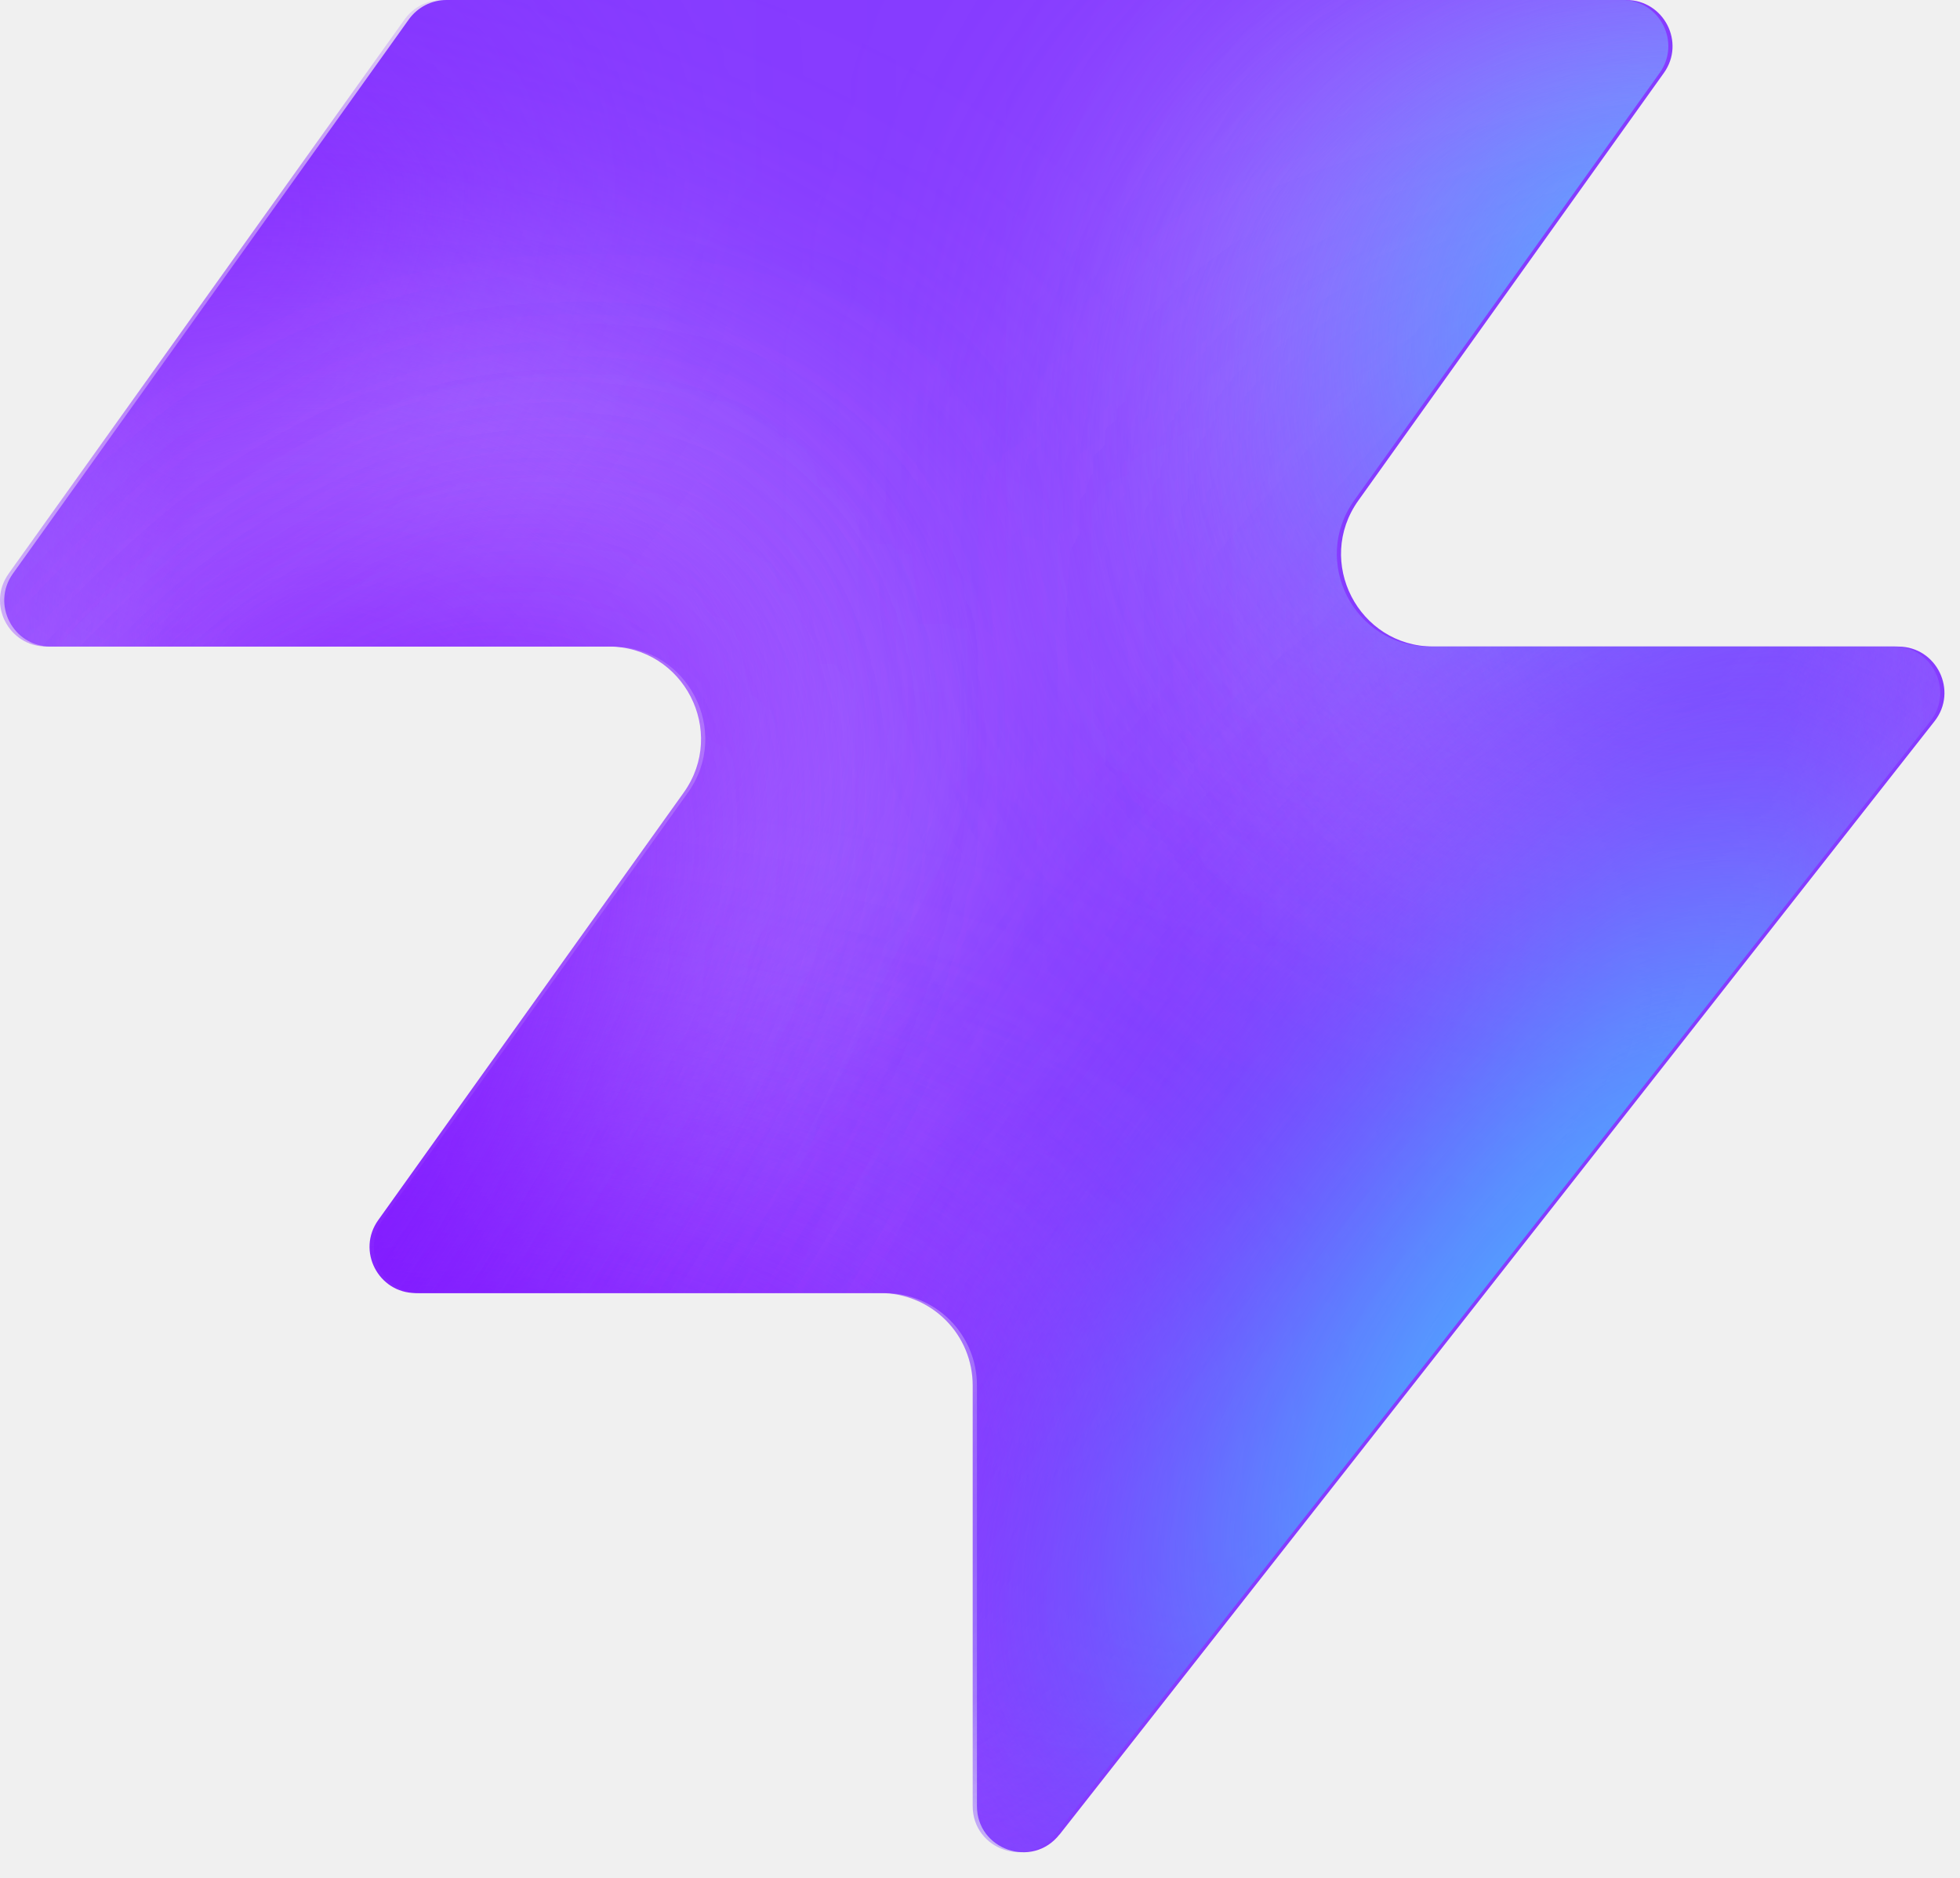
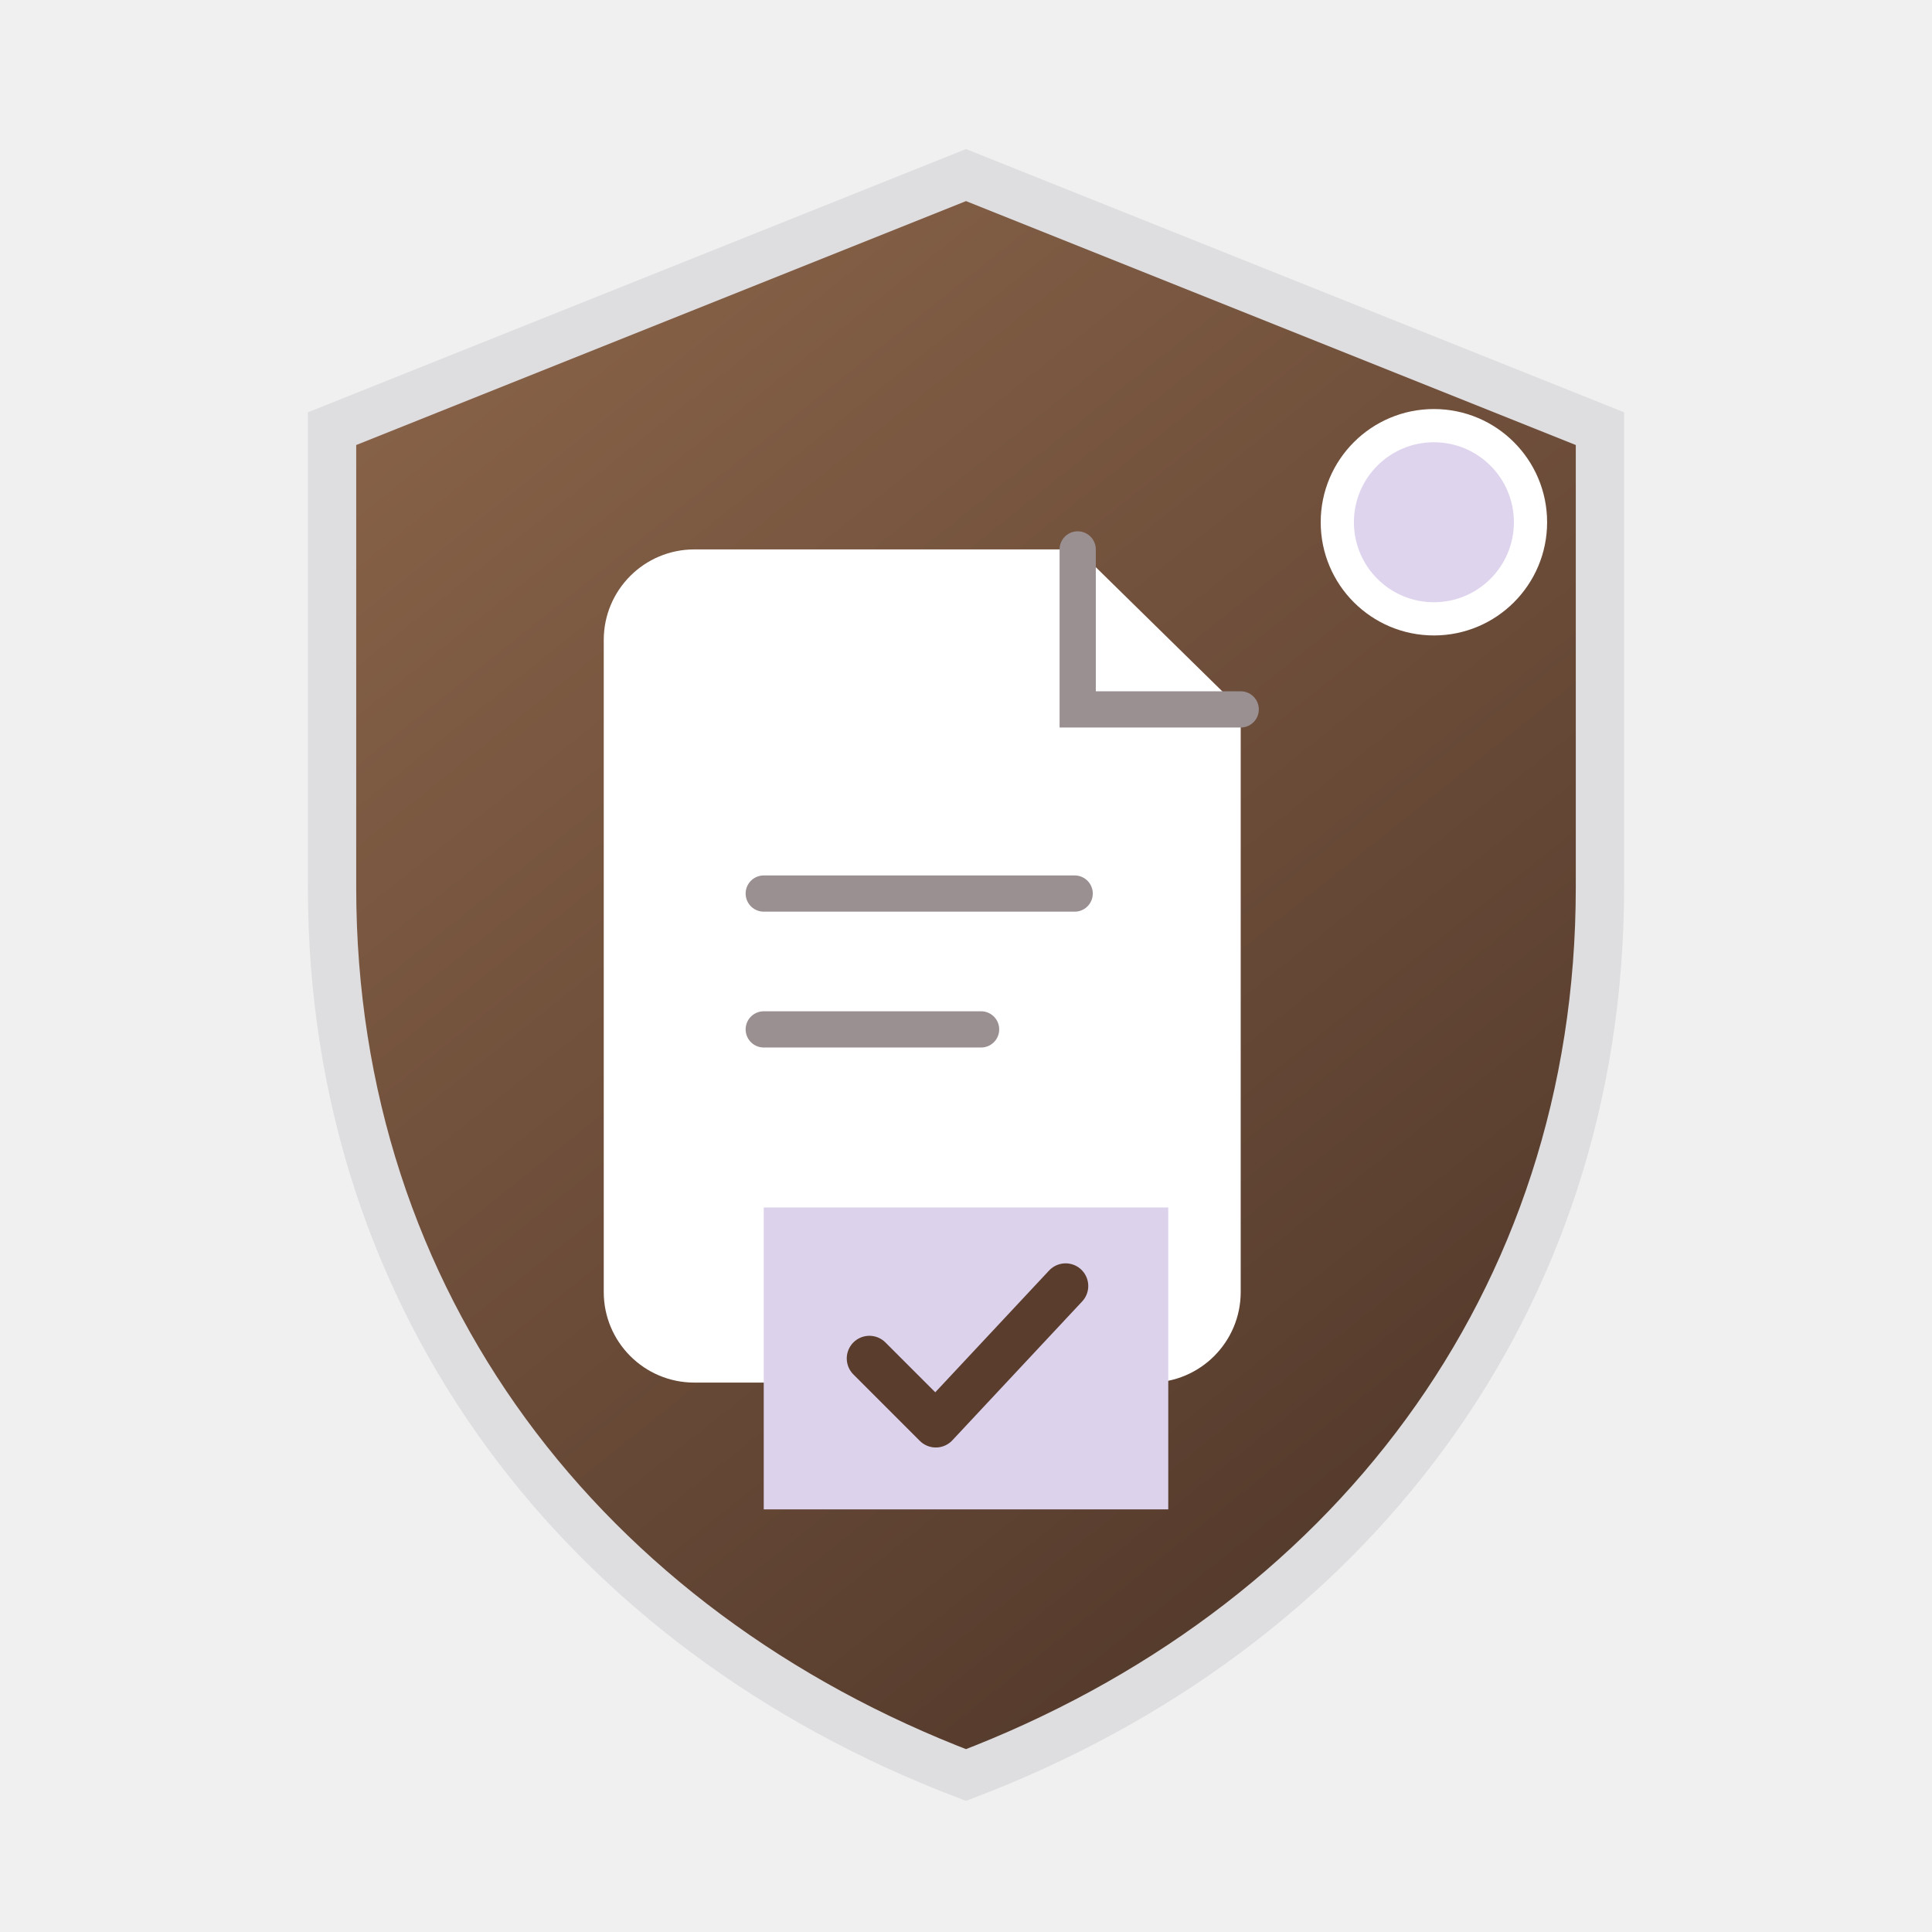
- <svg xmlns="http://www.w3.org/2000/svg" width="48" height="46" fill="none" viewBox="0 0 48 46">
-   <path fill="#863bff" d="M25.946 44.938c-.664.845-2.021.375-2.021-.698V33.937a2.26 2.26 0 0 0-2.262-2.262H10.287c-.92 0-1.456-1.04-.92-1.788l7.48-10.471c1.07-1.497 0-3.578-1.842-3.578H1.237c-.92 0-1.456-1.04-.92-1.788L10.013.474c.214-.297.556-.474.92-.474h28.894c.92 0 1.456 1.04.92 1.788l-7.48 10.471c-1.07 1.498 0 3.579 1.842 3.579h11.377c.943 0 1.473 1.088.89 1.83L25.947 44.94z" style="fill:#863bff;fill:color(display-p3 .525 .23 1);fill-opacity:1" />
-   <mask id="a" width="48" height="46" x="0" y="0" maskUnits="userSpaceOnUse" style="mask-type:alpha">
-     <path fill="#000" d="M25.842 44.938c-.664.844-2.021.375-2.021-.698V33.937a2.26 2.26 0 0 0-2.262-2.262H10.183c-.92 0-1.456-1.04-.92-1.788l7.48-10.471c1.07-1.498 0-3.579-1.842-3.579H1.133c-.92 0-1.456-1.04-.92-1.787L9.91.473c.214-.297.556-.474.92-.474h28.894c.92 0 1.456 1.04.92 1.788l-7.48 10.471c-1.07 1.498 0 3.578 1.842 3.578h11.377c.943 0 1.473 1.088.89 1.832L25.843 44.94z" style="fill:#000;fill-opacity:1" />
-   </mask>
-   <g mask="url(#a)">
-     <g filter="url(#b)">
-       <ellipse cx="5.508" cy="14.704" fill="#ede6ff" rx="5.508" ry="14.704" style="fill:#ede6ff;fill:color(display-p3 .927 .903 1);fill-opacity:1" transform="matrix(.00324 1 1 -.00324 -4.47 31.516)" />
-     </g>
-     <g filter="url(#c)">
-       <ellipse cx="10.399" cy="29.851" fill="#ede6ff" rx="10.399" ry="29.851" style="fill:#ede6ff;fill:color(display-p3 .927 .903 1);fill-opacity:1" transform="matrix(.00324 1 1 -.00324 -39.328 7.883)" />
-     </g>
-     <g filter="url(#d)">
-       <ellipse cx="5.508" cy="30.487" fill="#7e14ff" rx="5.508" ry="30.487" style="fill:#7e14ff;fill:color(display-p3 .492 .077 1);fill-opacity:1" transform="rotate(89.814 -25.913 -14.639)scale(1 -1)" />
-     </g>
-     <g filter="url(#e)">
-       <ellipse cx="5.508" cy="30.599" fill="#7e14ff" rx="5.508" ry="30.599" style="fill:#7e14ff;fill:color(display-p3 .492 .077 1);fill-opacity:1" transform="rotate(89.814 -32.644 -3.334)scale(1 -1)" />
-     </g>
-     <g filter="url(#f)">
-       <ellipse cx="5.508" cy="30.599" fill="#7e14ff" rx="5.508" ry="30.599" style="fill:#7e14ff;fill:color(display-p3 .492 .077 1);fill-opacity:1" transform="matrix(.00324 1 1 -.00324 -34.34 30.47)" />
-     </g>
-     <g filter="url(#g)">
-       <ellipse cx="14.072" cy="22.078" fill="#ede6ff" rx="14.072" ry="22.078" style="fill:#ede6ff;fill:color(display-p3 .927 .903 1);fill-opacity:1" transform="rotate(93.35 24.506 48.493)scale(-1 1)" />
-     </g>
-     <g filter="url(#h)">
-       <ellipse cx="3.47" cy="21.501" fill="#7e14ff" rx="3.47" ry="21.501" style="fill:#7e14ff;fill:color(display-p3 .492 .077 1);fill-opacity:1" transform="rotate(89.009 28.708 47.59)scale(-1 1)" />
-     </g>
-     <g filter="url(#i)">
-       <ellipse cx="3.47" cy="21.501" fill="#7e14ff" rx="3.47" ry="21.501" style="fill:#7e14ff;fill:color(display-p3 .492 .077 1);fill-opacity:1" transform="rotate(89.009 28.708 47.59)scale(-1 1)" />
-     </g>
-     <g filter="url(#j)">
-       <ellipse cx=".387" cy="8.972" fill="#7e14ff" rx="4.407" ry="29.108" style="fill:#7e14ff;fill:color(display-p3 .492 .077 1);fill-opacity:1" transform="rotate(39.51 .387 8.972)" />
-     </g>
-     <g filter="url(#k)">
-       <ellipse cx="47.523" cy="-6.092" fill="#7e14ff" rx="4.407" ry="29.108" style="fill:#7e14ff;fill:color(display-p3 .492 .077 1);fill-opacity:1" transform="rotate(37.892 47.523 -6.092)" />
-     </g>
-     <g filter="url(#l)">
-       <ellipse cx="41.412" cy="6.333" fill="#47bfff" rx="5.971" ry="9.665" style="fill:#47bfff;fill:color(display-p3 .28 .748 1);fill-opacity:1" transform="rotate(37.892 41.412 6.333)" />
-     </g>
-     <g filter="url(#m)">
-       <ellipse cx="-1.879" cy="38.332" fill="#7e14ff" rx="4.407" ry="29.108" style="fill:#7e14ff;fill:color(display-p3 .492 .077 1);fill-opacity:1" transform="rotate(37.892 -1.88 38.332)" />
-     </g>
-     <g filter="url(#n)">
-       <ellipse cx="-1.879" cy="38.332" fill="#7e14ff" rx="4.407" ry="29.108" style="fill:#7e14ff;fill:color(display-p3 .492 .077 1);fill-opacity:1" transform="rotate(37.892 -1.88 38.332)" />
-     </g>
-     <g filter="url(#o)">
-       <ellipse cx="35.651" cy="29.907" fill="#7e14ff" rx="4.407" ry="29.108" style="fill:#7e14ff;fill:color(display-p3 .492 .077 1);fill-opacity:1" transform="rotate(37.892 35.651 29.907)" />
-     </g>
-     <g filter="url(#p)">
-       <ellipse cx="38.418" cy="32.4" fill="#47bfff" rx="5.971" ry="15.297" style="fill:#47bfff;fill:color(display-p3 .28 .748 1);fill-opacity:1" transform="rotate(37.892 38.418 32.4)" />
-     </g>
-   </g>
+ <svg xmlns="http://www.w3.org/2000/svg" viewBox="0 0 64 64">
  <defs>
-     <filter id="b" width="60.045" height="41.654" x="-19.77" y="16.149" color-interpolation-filters="sRGB" filterUnits="userSpaceOnUse">
-       <feFlood flood-opacity="0" result="BackgroundImageFix" />
-       <feBlend in="SourceGraphic" in2="BackgroundImageFix" result="shape" />
-       <feGaussianBlur result="effect1_foregroundBlur_2002_17158" stdDeviation="7.659" />
-     </filter>
-     <filter id="c" width="90.34" height="51.437" x="-54.613" y="-7.533" color-interpolation-filters="sRGB" filterUnits="userSpaceOnUse">
-       <feFlood flood-opacity="0" result="BackgroundImageFix" />
-       <feBlend in="SourceGraphic" in2="BackgroundImageFix" result="shape" />
-       <feGaussianBlur result="effect1_foregroundBlur_2002_17158" stdDeviation="7.659" />
-     </filter>
-     <filter id="d" width="79.355" height="29.4" x="-49.64" y="2.03" color-interpolation-filters="sRGB" filterUnits="userSpaceOnUse">
-       <feFlood flood-opacity="0" result="BackgroundImageFix" />
-       <feBlend in="SourceGraphic" in2="BackgroundImageFix" result="shape" />
-       <feGaussianBlur result="effect1_foregroundBlur_2002_17158" stdDeviation="4.596" />
-     </filter>
-     <filter id="e" width="79.579" height="29.4" x="-45.045" y="20.029" color-interpolation-filters="sRGB" filterUnits="userSpaceOnUse">
-       <feFlood flood-opacity="0" result="BackgroundImageFix" />
-       <feBlend in="SourceGraphic" in2="BackgroundImageFix" result="shape" />
-       <feGaussianBlur result="effect1_foregroundBlur_2002_17158" stdDeviation="4.596" />
-     </filter>
-     <filter id="f" width="79.579" height="29.4" x="-43.513" y="21.178" color-interpolation-filters="sRGB" filterUnits="userSpaceOnUse">
-       <feFlood flood-opacity="0" result="BackgroundImageFix" />
-       <feBlend in="SourceGraphic" in2="BackgroundImageFix" result="shape" />
-       <feGaussianBlur result="effect1_foregroundBlur_2002_17158" stdDeviation="4.596" />
-     </filter>
-     <filter id="g" width="74.749" height="58.852" x="15.756" y="-17.901" color-interpolation-filters="sRGB" filterUnits="userSpaceOnUse">
-       <feFlood flood-opacity="0" result="BackgroundImageFix" />
-       <feBlend in="SourceGraphic" in2="BackgroundImageFix" result="shape" />
-       <feGaussianBlur result="effect1_foregroundBlur_2002_17158" stdDeviation="7.659" />
-     </filter>
-     <filter id="h" width="61.377" height="25.362" x="23.548" y="2.284" color-interpolation-filters="sRGB" filterUnits="userSpaceOnUse">
-       <feFlood flood-opacity="0" result="BackgroundImageFix" />
-       <feBlend in="SourceGraphic" in2="BackgroundImageFix" result="shape" />
-       <feGaussianBlur result="effect1_foregroundBlur_2002_17158" stdDeviation="4.596" />
-     </filter>
-     <filter id="i" width="61.377" height="25.362" x="23.548" y="2.284" color-interpolation-filters="sRGB" filterUnits="userSpaceOnUse">
-       <feFlood flood-opacity="0" result="BackgroundImageFix" />
-       <feBlend in="SourceGraphic" in2="BackgroundImageFix" result="shape" />
-       <feGaussianBlur result="effect1_foregroundBlur_2002_17158" stdDeviation="4.596" />
-     </filter>
-     <filter id="j" width="56.045" height="63.649" x="-27.636" y="-22.853" color-interpolation-filters="sRGB" filterUnits="userSpaceOnUse">
-       <feFlood flood-opacity="0" result="BackgroundImageFix" />
-       <feBlend in="SourceGraphic" in2="BackgroundImageFix" result="shape" />
-       <feGaussianBlur result="effect1_foregroundBlur_2002_17158" stdDeviation="4.596" />
-     </filter>
-     <filter id="k" width="54.814" height="64.646" x="20.116" y="-38.415" color-interpolation-filters="sRGB" filterUnits="userSpaceOnUse">
-       <feFlood flood-opacity="0" result="BackgroundImageFix" />
-       <feBlend in="SourceGraphic" in2="BackgroundImageFix" result="shape" />
-       <feGaussianBlur result="effect1_foregroundBlur_2002_17158" stdDeviation="4.596" />
-     </filter>
-     <filter id="l" width="33.541" height="35.313" x="24.641" y="-11.323" color-interpolation-filters="sRGB" filterUnits="userSpaceOnUse">
-       <feFlood flood-opacity="0" result="BackgroundImageFix" />
-       <feBlend in="SourceGraphic" in2="BackgroundImageFix" result="shape" />
-       <feGaussianBlur result="effect1_foregroundBlur_2002_17158" stdDeviation="4.596" />
-     </filter>
-     <filter id="m" width="54.814" height="64.646" x="-29.286" y="6.009" color-interpolation-filters="sRGB" filterUnits="userSpaceOnUse">
-       <feFlood flood-opacity="0" result="BackgroundImageFix" />
-       <feBlend in="SourceGraphic" in2="BackgroundImageFix" result="shape" />
-       <feGaussianBlur result="effect1_foregroundBlur_2002_17158" stdDeviation="4.596" />
-     </filter>
-     <filter id="n" width="54.814" height="64.646" x="-29.286" y="6.009" color-interpolation-filters="sRGB" filterUnits="userSpaceOnUse">
-       <feFlood flood-opacity="0" result="BackgroundImageFix" />
-       <feBlend in="SourceGraphic" in2="BackgroundImageFix" result="shape" />
-       <feGaussianBlur result="effect1_foregroundBlur_2002_17158" stdDeviation="4.596" />
-     </filter>
-     <filter id="o" width="54.814" height="64.646" x="8.244" y="-2.416" color-interpolation-filters="sRGB" filterUnits="userSpaceOnUse">
-       <feFlood flood-opacity="0" result="BackgroundImageFix" />
-       <feBlend in="SourceGraphic" in2="BackgroundImageFix" result="shape" />
-       <feGaussianBlur result="effect1_foregroundBlur_2002_17158" stdDeviation="4.596" />
-     </filter>
-     <filter id="p" width="39.409" height="43.623" x="18.713" y="10.588" color-interpolation-filters="sRGB" filterUnits="userSpaceOnUse">
-       <feFlood flood-opacity="0" result="BackgroundImageFix" />
-       <feBlend in="SourceGraphic" in2="BackgroundImageFix" result="shape" />
-       <feGaussianBlur result="effect1_foregroundBlur_2002_17158" stdDeviation="4.596" />
-     </filter>
+     <linearGradient id="b" x1="12" y1="8" x2="52" y2="58" gradientUnits="userSpaceOnUse">
+       <stop stop-color="#8b654a" />
+       <stop offset="1" stop-color="#4b3327" />
+     </linearGradient>
  </defs>
+   <path fill="url(#b)" stroke="#dedde0" stroke-width="1.6" d="M32 5.8 53 14.2v15.2c0 13.8-8.4 24.6-21 29.4C19.4 54 11 43.2 11 29.4V14.2L32 5.8Z" />
+   <path fill="#fff" d="M23 18.2h12.7l5.4 5.3v19.3a3 3 0 0 1-3 3H23a3 3 0 0 1-3-3V21.2a3 3 0 0 1 3-3Z" />
+   <path fill="none" stroke="#9a9092" stroke-linecap="round" stroke-width="1.2" d="M35.7 18.2v5.3h5.4M25.3 29.6h10.3M25.3 34.1h7.2" />
+   <path fill="#dcd2ec" d="M25.3 40h13.4v10H25.3z" rx="2.4" />
+   <path fill="none" stroke="#5a3d2d" stroke-linecap="round" stroke-linejoin="round" stroke-width="1.5" d="m28.8 45 2.2 2.2 4.3-4.6" />
+   <circle cx="47.5" cy="17.3" r="3.2" fill="#dfd4ee" stroke="#fff" stroke-width="1.1" />
</svg>
